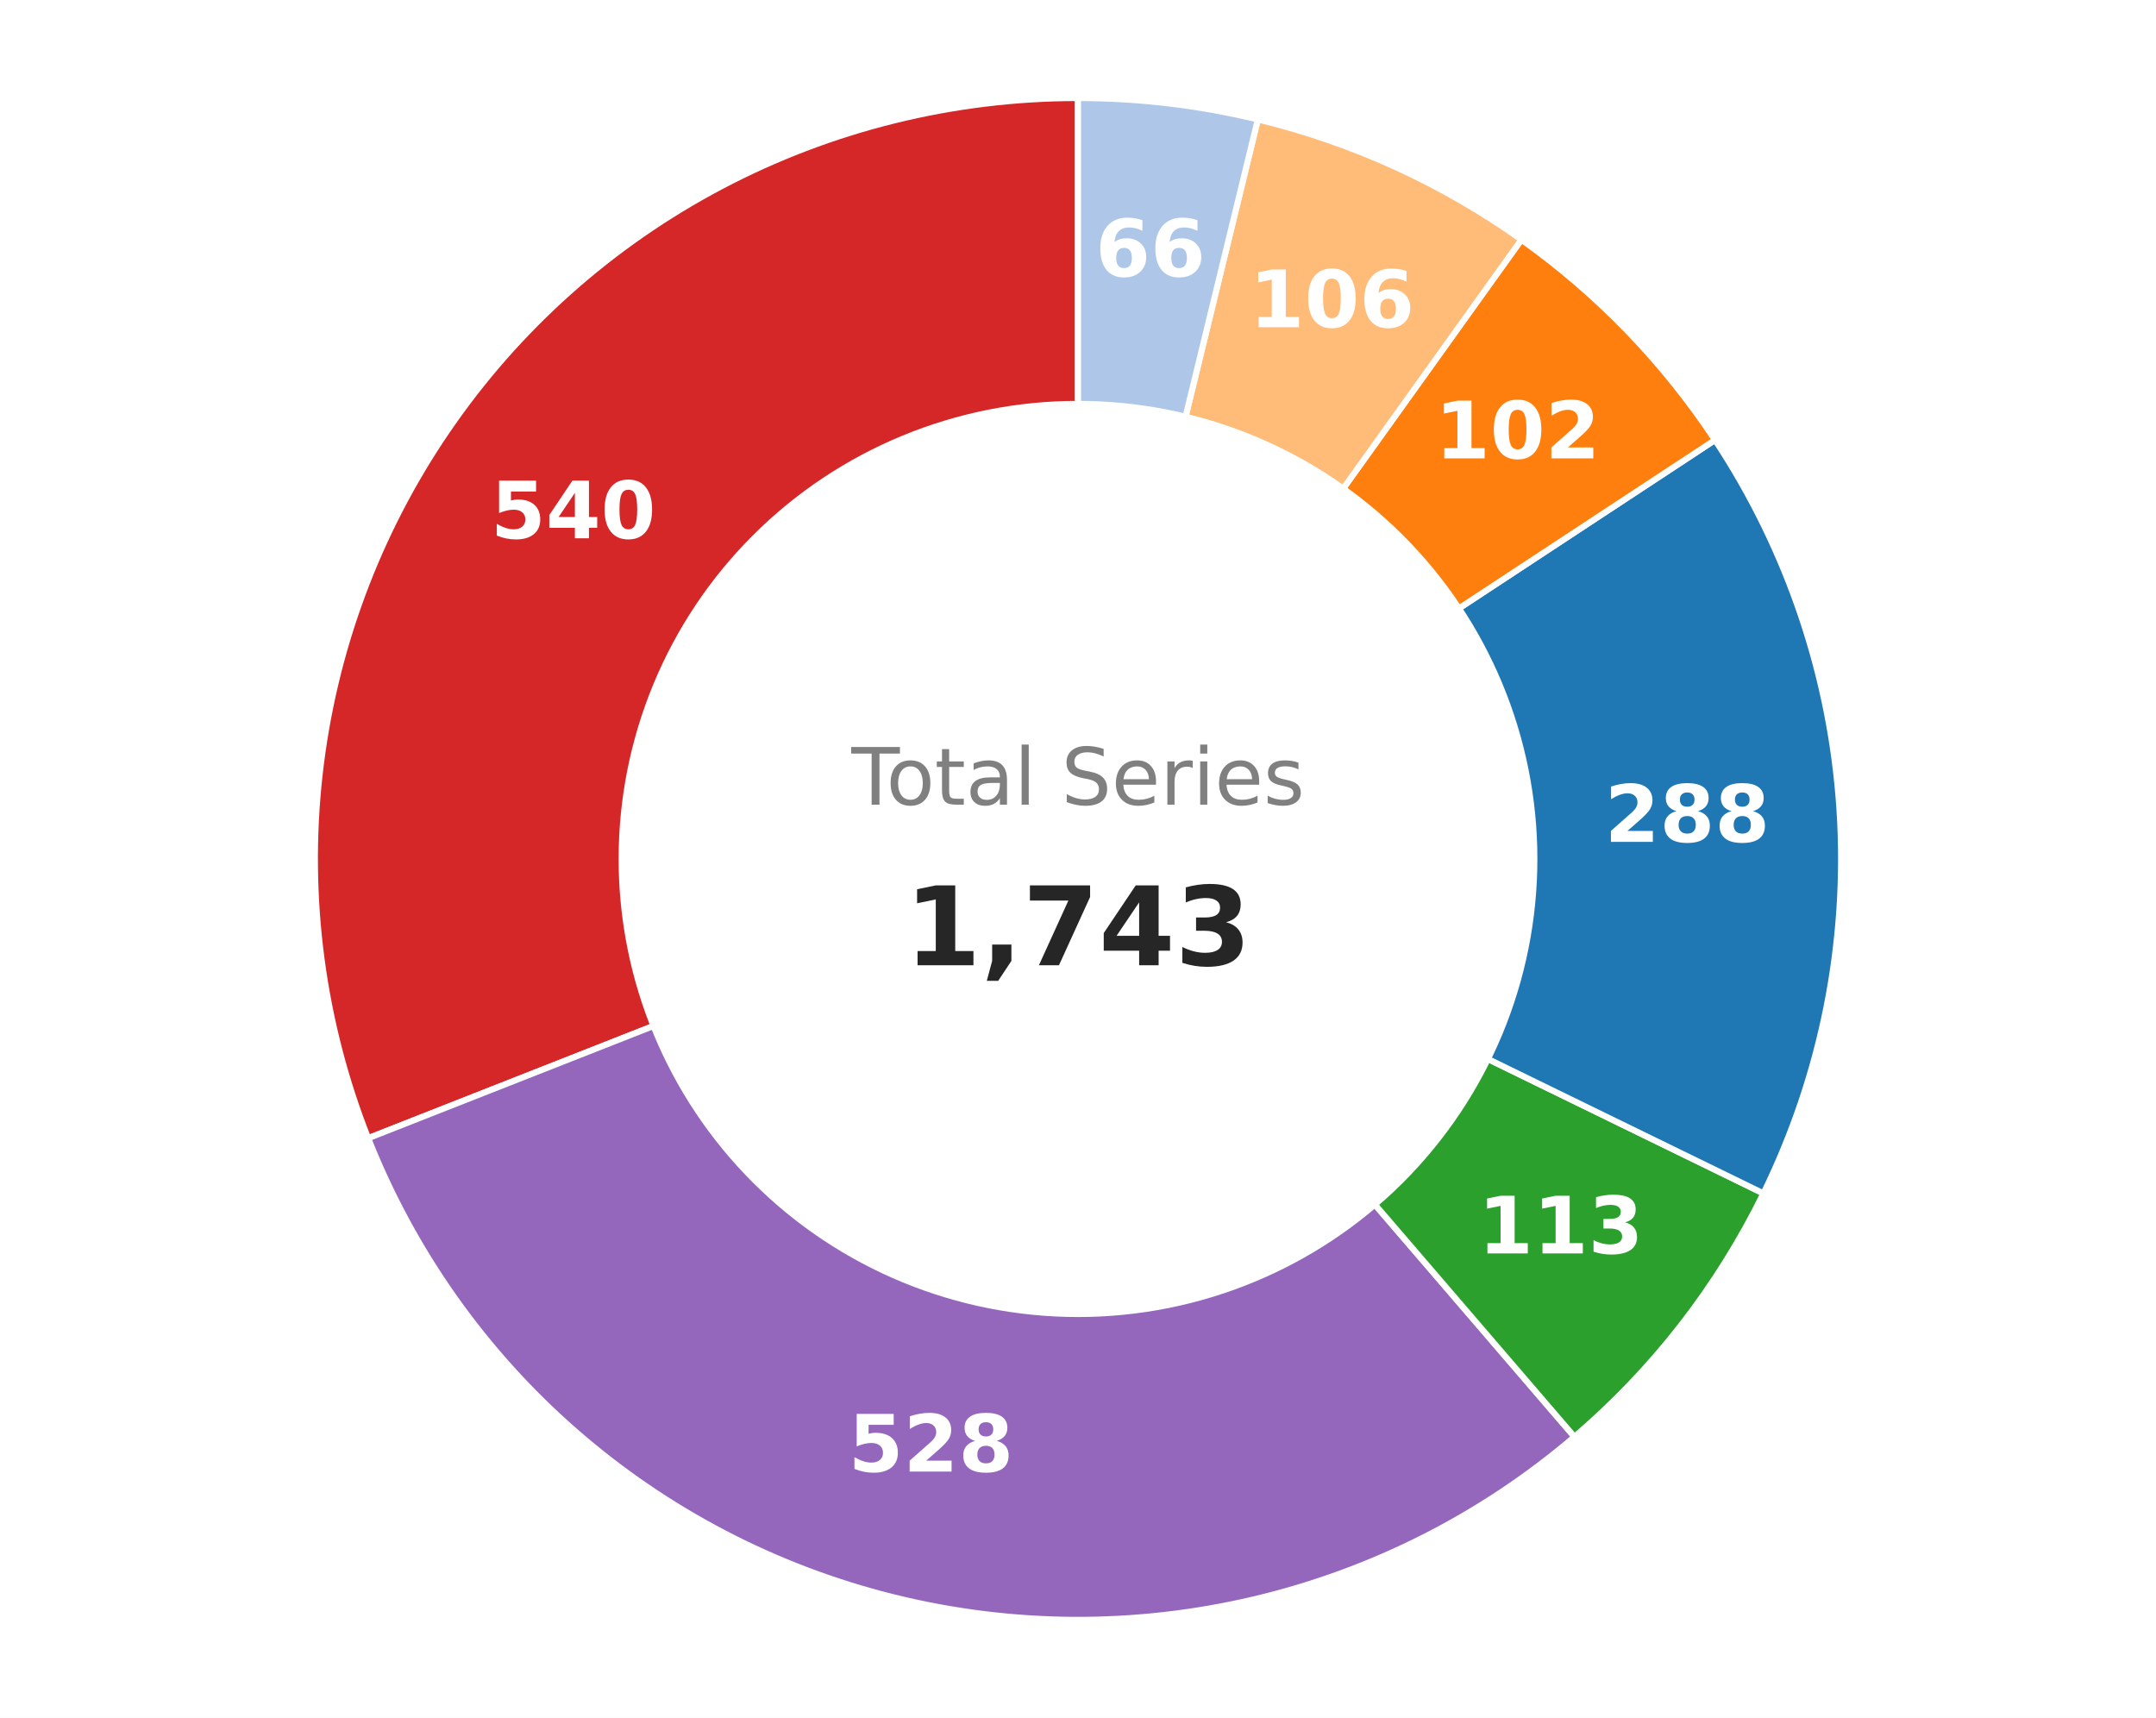
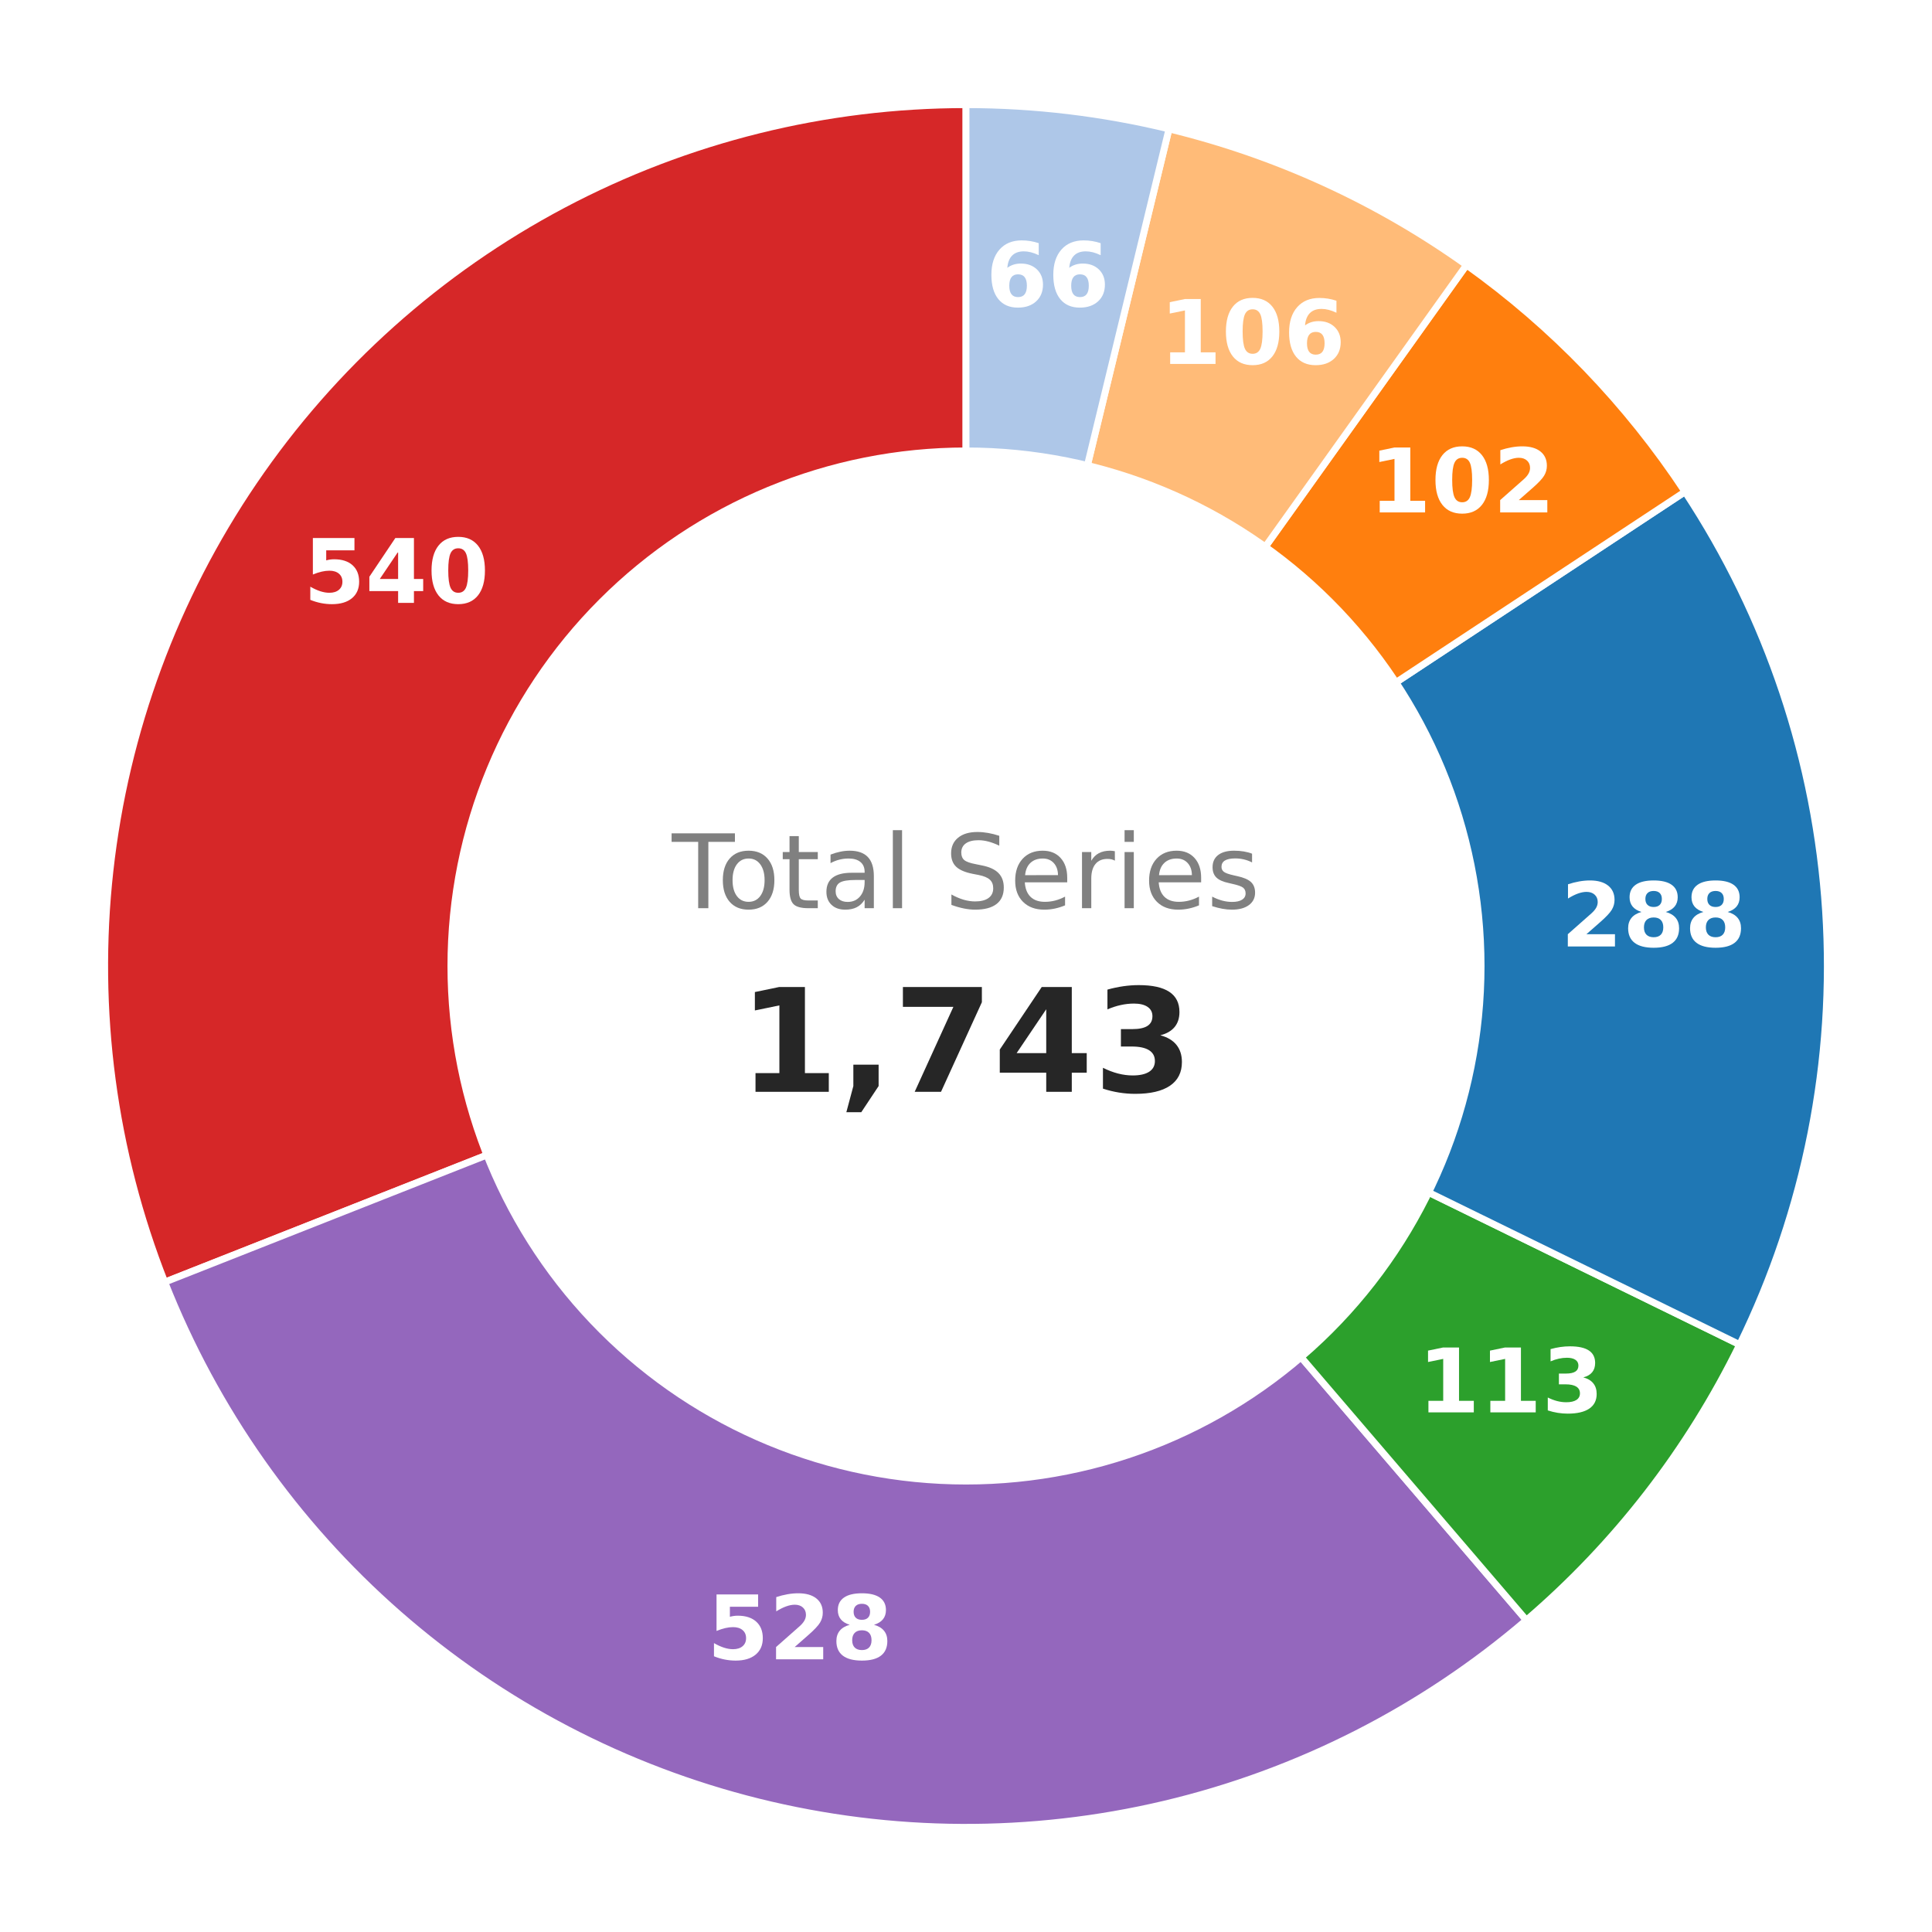
- <svg xmlns="http://www.w3.org/2000/svg" xmlns:xlink="http://www.w3.org/1999/xlink" width="708.48pt" height="564.48pt" viewBox="0 0 708.48 564.48" version="1.1">
+ <svg xmlns="http://www.w3.org/2000/svg" xmlns:xlink="http://www.w3.org/1999/xlink" width="564.48pt" height="564.48pt" viewBox="0 0 564.48 564.48" version="1.1">
  <defs>
    <style type="text/css">*{stroke-linejoin: round; stroke-linecap: butt}</style>
  </defs>
  <g id="figure_1">
    <g id="patch_1">
-       <path d="M 0 564.48  L 708.48 564.48  L 708.48 0  L 0 0  z " style="fill: #ffffff" />
+       <path d="M 0 564.48  L 564.48 564.48  L 564.48 0  L 0 0  z " style="fill: #ffffff" />
    </g>
    <g id="axes_1">
      <g id="matplotlib.axis_1" />
      <g id="matplotlib.axis_2" />
      <g id="patch_2">
-         <path d="M 354.24 32.204  C 313.362 32.204 273.098 42.17 236.966 61.232  C 200.834 80.293 169.918 107.878 146.921 141.576  C 123.925 175.273 109.536 214.072 105.014 254.581  C 100.492 295.09 105.972 336.093 120.975 374.008  L 354.24 282.24  z " style="fill: #d62728; stroke: #ffffff; stroke-width: 2; stroke-linejoin: miter" />
+         <path d="M 282.24 30.58  C 241.216 30.58 200.808 40.611 164.547 59.797  C 128.286 78.982 97.26 106.746 74.181 140.662  C 51.102 174.579 36.662 213.629 32.124 254.401  C 27.586 295.173 33.086 336.443 48.142 374.604  L 282.24 282.24  z " style="fill: #d62728; stroke: #ffffff; stroke-width: 2; stroke-linejoin: miter" />
      </g>
      <g id="patch_3">
-         <path d="M 120.975 374.008  C 135.642 411.072 158.983 444.11 189.048 470.358  C 219.113 496.605 255.039 515.311 293.823 524.911  C 332.607 534.511 373.136 534.73 412.021 525.548  C 450.907 516.367 487.034 498.05 517.382 472.128  L 354.24 282.24  z " style="fill: #9467bd; stroke: #ffffff; stroke-width: 2; stroke-linejoin: miter" />
+         <path d="M 48.142 374.604  C 62.861 411.909 86.286 445.161 116.458 471.579  C 146.63 497.997 182.685 516.825 221.607 526.487  C 260.53 536.149 301.203 536.369 340.228 527.128  C 379.252 517.888 415.508 499.451 445.964 473.361  L 282.24 282.24  z " style="fill: #9467bd; stroke: #ffffff; stroke-width: 2; stroke-linejoin: miter" />
      </g>
      <g id="patch_4">
-         <path d="M 517.382 472.128  C 530.322 461.075 542.099 448.735 552.53 435.301  C 562.96 421.866 571.99 407.406 579.48 392.146  L 354.24 282.24  z " style="fill: #2ca02c; stroke: #ffffff; stroke-width: 2; stroke-linejoin: miter" />
+         <path d="M 445.964 473.361  C 458.951 462.236 470.77 449.816 481.238 436.294  C 491.706 422.773 500.768 408.219 508.285 392.86  L 282.24 282.24  z " style="fill: #2ca02c; stroke: #ffffff; stroke-width: 2; stroke-linejoin: miter" />
      </g>
      <g id="patch_5">
-         <path d="M 579.48 392.146  C 598.659 353.069 607.281 309.669 604.491 266.252  C 601.701 222.836 587.595 180.888 563.571 144.571  L 354.24 282.24  z " style="fill: #1f77b4; stroke: #ffffff; stroke-width: 2; stroke-linejoin: miter" />
+         <path d="M 508.285 392.86  C 527.532 353.529 536.185 309.847 533.385 266.149  C 530.585 222.45 516.428 180.23 492.319 143.677  L 282.24 282.24  z " style="fill: #1f77b4; stroke: #ffffff; stroke-width: 2; stroke-linejoin: miter" />
      </g>
      <g id="patch_6">
-         <path d="M 563.571 144.571  C 555.104 131.771 545.474 119.775 534.803 108.734  C 524.131 97.693 512.464 87.654 499.949 78.745  L 354.24 282.24  z " style="fill: #ff7f0e; stroke: #ffffff; stroke-width: 2; stroke-linejoin: miter" />
+         <path d="M 492.319 143.677  C 483.821 130.794 474.157 118.72 463.448 107.607  C 452.738 96.495 441.029 86.391 428.469 77.423  L 282.24 282.24  z " style="fill: #ff7f0e; stroke: #ffffff; stroke-width: 2; stroke-linejoin: miter" />
      </g>
      <g id="patch_7">
-         <path d="M 499.949 78.745  C 486.941 69.485 473.076 61.487 458.542 54.859  C 444.008 48.23 428.872 43.003 413.34 39.247  L 354.24 282.24  z " style="fill: #ffbb78; stroke: #ffffff; stroke-width: 2; stroke-linejoin: miter" />
+         <path d="M 428.469 77.423  C 415.415 68.104 401.5 60.053 386.915 53.382  C 372.329 46.711 357.138 41.449 341.551 37.669  L 282.24 282.24  z " style="fill: #ffbb78; stroke: #ffffff; stroke-width: 2; stroke-linejoin: miter" />
      </g>
      <g id="patch_8">
-         <path d="M 413.34 39.247  C 403.674 36.91 393.876 35.148 384 33.971  C 374.124 32.794 364.186 32.204 354.24 32.204  L 354.24 282.24  z " style="fill: #aec7e8; stroke: #ffffff; stroke-width: 2; stroke-linejoin: miter" />
+         <path d="M 341.551 37.669  C 331.85 35.317 322.018 33.543 312.107 32.359  C 302.195 31.174 292.222 30.58 282.24 30.58  L 282.24 282.24  z " style="fill: #aec7e8; stroke: #ffffff; stroke-width: 2; stroke-linejoin: miter" />
      </g>
      <g id="patch_9">
-         <path d="M 354.24 432.262  C 394.142 432.262 432.415 416.455 460.63 388.322  C 488.845 360.189 504.699 322.026 504.699 282.24  C 504.699 242.454 488.845 204.292 460.63 176.159  C 432.415 148.026 394.142 132.218 354.24 132.218  C 314.338 132.218 276.065 148.026 247.85 176.159  C 219.634 204.292 203.781 242.454 203.781 282.24  C 203.781 322.026 219.634 360.189 247.85 388.322  C 276.065 416.455 314.338 432.262 354.24 432.262  z " clip-path="url(#p4277066a44)" style="fill: #ffffff; stroke: #ffffff; stroke-linejoin: miter" />
+         <path d="M 282.24 433.236  C 322.285 433.236 360.694 417.326 389.01 389.011  C 417.326 360.695 433.236 322.285 433.236 282.24  C 433.236 242.196 417.326 203.786 389.01 175.47  C 360.694 147.154 322.285 131.244 282.24 131.244  C 242.195 131.244 203.785 147.154 175.47 175.47  C 147.154 203.786 131.244 242.196 131.244 282.24  C 131.244 322.285 147.154 360.695 175.47 389.011  C 203.785 417.326 242.195 433.236 282.24 433.236  z " clip-path="url(#p1afae24720)" style="fill: #ffffff; stroke: #ffffff; stroke-linejoin: miter" />
      </g>
      <g id="text_1">
-         <g style="fill: #ffffff" transform="translate(161.2496 176.8831) scale(0.26 -0.26)">
+         <g style="fill: #ffffff" transform="translate(88.6573 176.1524) scale(0.26 -0.26)">
          <defs>
            <path id="DejaVuSans-Bold-35" d="M 678 4666  L 3669 4666  L 3669 3781  L 1638 3781  L 1638 3059  Q 1775 3097 1914 3117  Q 2053 3138 2203 3138  Q 3056 3138 3531 2711  Q 4006 2284 4006 1522  Q 4006 766 3489 337  Q 2972 -91 2053 -91  Q 1656 -91 1267 -14  Q 878 63 494 219  L 494 1166  Q 875 947 1217 837  Q 1559 728 1863 728  Q 2300 728 2551 942  Q 2803 1156 2803 1522  Q 2803 1891 2551 2103  Q 2300 2316 1863 2316  Q 1603 2316 1309 2248  Q 1016 2181 678 2041  L 678 4666  z " transform="scale(0.015625)" />
            <path id="DejaVuSans-Bold-34" d="M 2356 3675  L 1038 1722  L 2356 1722  L 2356 3675  z M 2156 4666  L 3494 4666  L 3494 1722  L 4159 1722  L 4159 850  L 3494 850  L 3494 0  L 2356 0  L 2356 850  L 288 850  L 288 1881  L 2156 4666  z " transform="scale(0.015625)" />
            <path id="DejaVuSans-Bold-30" d="M 2944 2338  Q 2944 3213 2780 3570  Q 2616 3928 2228 3928  Q 1841 3928 1675 3570  Q 1509 3213 1509 2338  Q 1509 1453 1675 1090  Q 1841 728 2228 728  Q 2613 728 2778 1090  Q 2944 1453 2944 2338  z M 4147 2328  Q 4147 1169 3647 539  Q 3147 -91 2228 -91  Q 1306 -91 806 539  Q 306 1169 306 2328  Q 306 3491 806 4120  Q 1306 4750 2228 4750  Q 3147 4750 3647 4120  Q 4147 3491 4147 2328  z " transform="scale(0.015625)" />
          </defs>
          <use xlink:href="#DejaVuSans-Bold-35" />
          <use xlink:href="#DejaVuSans-Bold-34" x="69.58" />
          <use xlink:href="#DejaVuSans-Bold-30" x="139.16" />
        </g>
      </g>
      <g id="text_2">
-         <g style="fill: #ffffff" transform="translate(278.771 483.5514) scale(0.26 -0.26)">
+         <g style="fill: #ffffff" transform="translate(206.5984 484.812) scale(0.26 -0.26)">
          <defs>
            <path id="DejaVuSans-Bold-32" d="M 1844 884  L 3897 884  L 3897 0  L 506 0  L 506 884  L 2209 2388  Q 2438 2594 2547 2791  Q 2656 2988 2656 3200  Q 2656 3528 2436 3728  Q 2216 3928 1850 3928  Q 1569 3928 1234 3808  Q 900 3688 519 3450  L 519 4475  Q 925 4609 1322 4679  Q 1719 4750 2100 4750  Q 2938 4750 3402 4381  Q 3866 4013 3866 3353  Q 3866 2972 3669 2642  Q 3472 2313 2841 1759  L 1844 884  z " transform="scale(0.015625)" />
            <path id="DejaVuSans-Bold-38" d="M 2228 2088  Q 1891 2088 1709 1903  Q 1528 1719 1528 1375  Q 1528 1031 1709 848  Q 1891 666 2228 666  Q 2563 666 2741 848  Q 2919 1031 2919 1375  Q 2919 1722 2741 1905  Q 2563 2088 2228 2088  z M 1350 2484  Q 925 2613 709 2878  Q 494 3144 494 3541  Q 494 4131 934 4440  Q 1375 4750 2228 4750  Q 3075 4750 3515 4442  Q 3956 4134 3956 3541  Q 3956 3144 3739 2878  Q 3522 2613 3097 2484  Q 3572 2353 3814 2058  Q 4056 1763 4056 1313  Q 4056 619 3595 264  Q 3134 -91 2228 -91  Q 1319 -91 855 264  Q 391 619 391 1313  Q 391 1763 633 2058  Q 875 2353 1350 2484  z M 1631 3419  Q 1631 3141 1786 2991  Q 1941 2841 2228 2841  Q 2509 2841 2662 2991  Q 2816 3141 2816 3419  Q 2816 3697 2662 3845  Q 2509 3994 2228 3994  Q 1941 3994 1786 3844  Q 1631 3694 1631 3419  z " transform="scale(0.015625)" />
          </defs>
          <use xlink:href="#DejaVuSans-Bold-35" />
          <use xlink:href="#DejaVuSans-Bold-32" x="69.58" />
          <use xlink:href="#DejaVuSans-Bold-38" x="139.16" />
        </g>
      </g>
      <g id="text_3">
-         <g style="fill: #ffffff" transform="translate(485.7362 411.8628) scale(0.26 -0.26)">
+         <g style="fill: #ffffff" transform="translate(414.3027 412.6579) scale(0.26 -0.26)">
          <defs>
            <path id="DejaVuSans-Bold-31" d="M 750 831  L 1813 831  L 1813 3847  L 722 3622  L 722 4441  L 1806 4666  L 2950 4666  L 2950 831  L 4013 831  L 4013 0  L 750 0  L 750 831  z " transform="scale(0.015625)" />
            <path id="DejaVuSans-Bold-33" d="M 2981 2516  Q 3453 2394 3698 2092  Q 3944 1791 3944 1325  Q 3944 631 3412 270  Q 2881 -91 1863 -91  Q 1503 -91 1142 -33  Q 781 25 428 141  L 428 1069  Q 766 900 1098 814  Q 1431 728 1753 728  Q 2231 728 2486 893  Q 2741 1059 2741 1369  Q 2741 1688 2480 1852  Q 2219 2016 1709 2016  L 1228 2016  L 1228 2791  L 1734 2791  Q 2188 2791 2409 2933  Q 2631 3075 2631 3366  Q 2631 3634 2415 3781  Q 2200 3928 1806 3928  Q 1516 3928 1219 3862  Q 922 3797 628 3669  L 628 4550  Q 984 4650 1334 4700  Q 1684 4750 2022 4750  Q 2931 4750 3382 4451  Q 3834 4153 3834 3553  Q 3834 3144 3618 2883  Q 3403 2622 2981 2516  z " transform="scale(0.015625)" />
          </defs>
          <use xlink:href="#DejaVuSans-Bold-31" />
          <use xlink:href="#DejaVuSans-Bold-31" x="69.58" />
          <use xlink:href="#DejaVuSans-Bold-33" x="139.16" />
        </g>
      </g>
      <g id="text_4">
-         <g style="fill: #ffffff" transform="translate(527.3056 276.6243) scale(0.26 -0.26)">
+         <g style="fill: #ffffff" transform="translate(456.0206 276.5413) scale(0.26 -0.26)">
          <use xlink:href="#DejaVuSans-Bold-32" />
          <use xlink:href="#DejaVuSans-Bold-38" x="69.58" />
          <use xlink:href="#DejaVuSans-Bold-38" x="139.16" />
        </g>
      </g>
      <g id="text_5">
-         <g style="fill: #ffffff" transform="translate(471.5547 150.6096) scale(0.26 -0.26)">
+         <g style="fill: #ffffff" transform="translate(400.0705 149.7083) scale(0.26 -0.26)">
          <use xlink:href="#DejaVuSans-Bold-31" />
          <use xlink:href="#DejaVuSans-Bold-30" x="69.58" />
          <use xlink:href="#DejaVuSans-Bold-32" x="139.16" />
        </g>
      </g>
      <g id="text_6">
-         <g style="fill: #ffffff" transform="translate(410.5462 107.5092) scale(0.26 -0.26)">
+         <g style="fill: #ffffff" transform="translate(338.8442 106.3281) scale(0.26 -0.26)">
          <defs>
            <path id="DejaVuSans-Bold-36" d="M 2316 2303  Q 2000 2303 1842 2098  Q 1684 1894 1684 1484  Q 1684 1075 1842 870  Q 2000 666 2316 666  Q 2634 666 2792 870  Q 2950 1075 2950 1484  Q 2950 1894 2792 2098  Q 2634 2303 2316 2303  z M 3803 4544  L 3803 3681  Q 3506 3822 3243 3889  Q 2981 3956 2731 3956  Q 2194 3956 1894 3657  Q 1594 3359 1544 2772  Q 1750 2925 1990 3001  Q 2231 3078 2516 3078  Q 3231 3078 3670 2659  Q 4109 2241 4109 1563  Q 4109 813 3618 361  Q 3128 -91 2303 -91  Q 1394 -91 895 523  Q 397 1138 397 2266  Q 397 3422 980 4083  Q 1563 4744 2578 4744  Q 2900 4744 3203 4694  Q 3506 4644 3803 4544  z " transform="scale(0.015625)" />
          </defs>
          <use xlink:href="#DejaVuSans-Bold-31" />
          <use xlink:href="#DejaVuSans-Bold-30" x="69.58" />
          <use xlink:href="#DejaVuSans-Bold-36" x="139.16" />
        </g>
      </g>
      <g id="text_7">
-         <g style="fill: #ffffff" transform="translate(359.9579 90.79897) scale(0.26 -0.26)">
+         <g style="fill: #ffffff" transform="translate(288.0429 89.50933) scale(0.26 -0.26)">
          <use xlink:href="#DejaVuSans-Bold-36" />
          <use xlink:href="#DejaVuSans-Bold-36" x="69.58" />
        </g>
      </g>
      <g id="text_8">
-         <g style="fill: #808080" transform="translate(279.7703 264.4109) scale(0.26 -0.26)">
+         <g style="fill: #808080" transform="translate(196.3134 265.3523) scale(0.3 -0.3)">
          <defs>
            <path id="DejaVuSans-54" d="M -19 4666  L 3928 4666  L 3928 4134  L 2272 4134  L 2272 0  L 1638 0  L 1638 4134  L -19 4134  L -19 4666  z " transform="scale(0.015625)" />
            <path id="DejaVuSans-6f" d="M 1959 3097  Q 1497 3097 1228 2736  Q 959 2375 959 1747  Q 959 1119 1226 758  Q 1494 397 1959 397  Q 2419 397 2687 759  Q 2956 1122 2956 1747  Q 2956 2369 2687 2733  Q 2419 3097 1959 3097  z M 1959 3584  Q 2709 3584 3137 3096  Q 3566 2609 3566 1747  Q 3566 888 3137 398  Q 2709 -91 1959 -91  Q 1206 -91 779 398  Q 353 888 353 1747  Q 353 2609 779 3096  Q 1206 3584 1959 3584  z " transform="scale(0.015625)" />
            <path id="DejaVuSans-74" d="M 1172 4494  L 1172 3500  L 2356 3500  L 2356 3053  L 1172 3053  L 1172 1153  Q 1172 725 1289 603  Q 1406 481 1766 481  L 2356 481  L 2356 0  L 1766 0  Q 1100 0 847 248  Q 594 497 594 1153  L 594 3053  L 172 3053  L 172 3500  L 594 3500  L 594 4494  L 1172 4494  z " transform="scale(0.015625)" />
            <path id="DejaVuSans-61" d="M 2194 1759  Q 1497 1759 1228 1600  Q 959 1441 959 1056  Q 959 750 1161 570  Q 1363 391 1709 391  Q 2188 391 2477 730  Q 2766 1069 2766 1631  L 2766 1759  L 2194 1759  z M 3341 1997  L 3341 0  L 2766 0  L 2766 531  Q 2569 213 2275 61  Q 1981 -91 1556 -91  Q 1019 -91 701 211  Q 384 513 384 1019  Q 384 1609 779 1909  Q 1175 2209 1959 2209  L 2766 2209  L 2766 2266  Q 2766 2663 2505 2880  Q 2244 3097 1772 3097  Q 1472 3097 1187 3025  Q 903 2953 641 2809  L 641 3341  Q 956 3463 1253 3523  Q 1550 3584 1831 3584  Q 2591 3584 2966 3190  Q 3341 2797 3341 1997  z " transform="scale(0.015625)" />
            <path id="DejaVuSans-6c" d="M 603 4863  L 1178 4863  L 1178 0  L 603 0  L 603 4863  z " transform="scale(0.015625)" />
            <path id="DejaVuSans-20" transform="scale(0.015625)" />
            <path id="DejaVuSans-53" d="M 3425 4513  L 3425 3897  Q 3066 4069 2747 4153  Q 2428 4238 2131 4238  Q 1616 4238 1336 4038  Q 1056 3838 1056 3469  Q 1056 3159 1242 3001  Q 1428 2844 1947 2747  L 2328 2669  Q 3034 2534 3370 2195  Q 3706 1856 3706 1288  Q 3706 609 3251 259  Q 2797 -91 1919 -91  Q 1588 -91 1214 -16  Q 841 59 441 206  L 441 856  Q 825 641 1194 531  Q 1563 422 1919 422  Q 2459 422 2753 634  Q 3047 847 3047 1241  Q 3047 1584 2836 1778  Q 2625 1972 2144 2069  L 1759 2144  Q 1053 2284 737 2584  Q 422 2884 422 3419  Q 422 4038 858 4394  Q 1294 4750 2059 4750  Q 2388 4750 2728 4690  Q 3069 4631 3425 4513  z " transform="scale(0.015625)" />
            <path id="DejaVuSans-65" d="M 3597 1894  L 3597 1613  L 953 1613  Q 991 1019 1311 708  Q 1631 397 2203 397  Q 2534 397 2845 478  Q 3156 559 3463 722  L 3463 178  Q 3153 47 2828 -22  Q 2503 -91 2169 -91  Q 1331 -91 842 396  Q 353 884 353 1716  Q 353 2575 817 3079  Q 1281 3584 2069 3584  Q 2775 3584 3186 3129  Q 3597 2675 3597 1894  z M 3022 2063  Q 3016 2534 2758 2815  Q 2500 3097 2075 3097  Q 1594 3097 1305 2825  Q 1016 2553 972 2059  L 3022 2063  z " transform="scale(0.015625)" />
            <path id="DejaVuSans-72" d="M 2631 2963  Q 2534 3019 2420 3045  Q 2306 3072 2169 3072  Q 1681 3072 1420 2755  Q 1159 2438 1159 1844  L 1159 0  L 581 0  L 581 3500  L 1159 3500  L 1159 2956  Q 1341 3275 1631 3429  Q 1922 3584 2338 3584  Q 2397 3584 2469 3576  Q 2541 3569 2628 3553  L 2631 2963  z " transform="scale(0.015625)" />
            <path id="DejaVuSans-69" d="M 603 3500  L 1178 3500  L 1178 0  L 603 0  L 603 3500  z M 603 4863  L 1178 4863  L 1178 4134  L 603 4134  L 603 4863  z " transform="scale(0.015625)" />
            <path id="DejaVuSans-73" d="M 2834 3397  L 2834 2853  Q 2591 2978 2328 3040  Q 2066 3103 1784 3103  Q 1356 3103 1142 2972  Q 928 2841 928 2578  Q 928 2378 1081 2264  Q 1234 2150 1697 2047  L 1894 2003  Q 2506 1872 2764 1633  Q 3022 1394 3022 966  Q 3022 478 2636 193  Q 2250 -91 1575 -91  Q 1294 -91 989 -36  Q 684 19 347 128  L 347 722  Q 666 556 975 473  Q 1284 391 1588 391  Q 1994 391 2212 530  Q 2431 669 2431 922  Q 2431 1156 2273 1281  Q 2116 1406 1581 1522  L 1381 1569  Q 847 1681 609 1914  Q 372 2147 372 2553  Q 372 3047 722 3315  Q 1072 3584 1716 3584  Q 2034 3584 2315 3537  Q 2597 3491 2834 3397  z " transform="scale(0.015625)" />
          </defs>
          <use xlink:href="#DejaVuSans-54" />
          <use xlink:href="#DejaVuSans-6f" x="44.084" />
          <use xlink:href="#DejaVuSans-74" x="105.266" />
          <use xlink:href="#DejaVuSans-61" x="144.475" />
          <use xlink:href="#DejaVuSans-6c" x="205.754" />
          <use xlink:href="#DejaVuSans-20" x="233.537" />
          <use xlink:href="#DejaVuSans-53" x="265.324" />
          <use xlink:href="#DejaVuSans-65" x="328.801" />
          <use xlink:href="#DejaVuSans-72" x="390.324" />
          <use xlink:href="#DejaVuSans-69" x="431.438" />
          <use xlink:href="#DejaVuSans-65" x="459.221" />
          <use xlink:href="#DejaVuSans-73" x="520.744" />
        </g>
      </g>
      <g id="text_9">
-         <g style="fill: #262626" transform="translate(297.3065 317.1776) scale(0.36 -0.36)">
+         <g style="fill: #262626" transform="translate(215.8176 318.9956) scale(0.42 -0.42)">
          <defs>
            <path id="DejaVuSans-Bold-2c" d="M 653 1209  L 1778 1209  L 1778 256  L 1006 -909  L 341 -909  L 653 256  L 653 1209  z " transform="scale(0.015625)" />
            <path id="DejaVuSans-Bold-37" d="M 428 4666  L 3944 4666  L 3944 3988  L 2125 0  L 953 0  L 2675 3781  L 428 3781  L 428 4666  z " transform="scale(0.015625)" />
          </defs>
          <use xlink:href="#DejaVuSans-Bold-31" />
          <use xlink:href="#DejaVuSans-Bold-2c" x="69.58" />
          <use xlink:href="#DejaVuSans-Bold-37" x="107.568" />
          <use xlink:href="#DejaVuSans-Bold-34" x="177.148" />
          <use xlink:href="#DejaVuSans-Bold-33" x="246.729" />
        </g>
      </g>
    </g>
  </g>
  <defs>
-     <clipPath id="p4277066a44">
-       <rect x="7.2" y="7.2" width="694.08" height="550.08" />
+     <clipPath id="p1afae24720">
+       <rect x="7.2" y="7.2" width="550.08" height="550.08" />
    </clipPath>
  </defs>
</svg>
